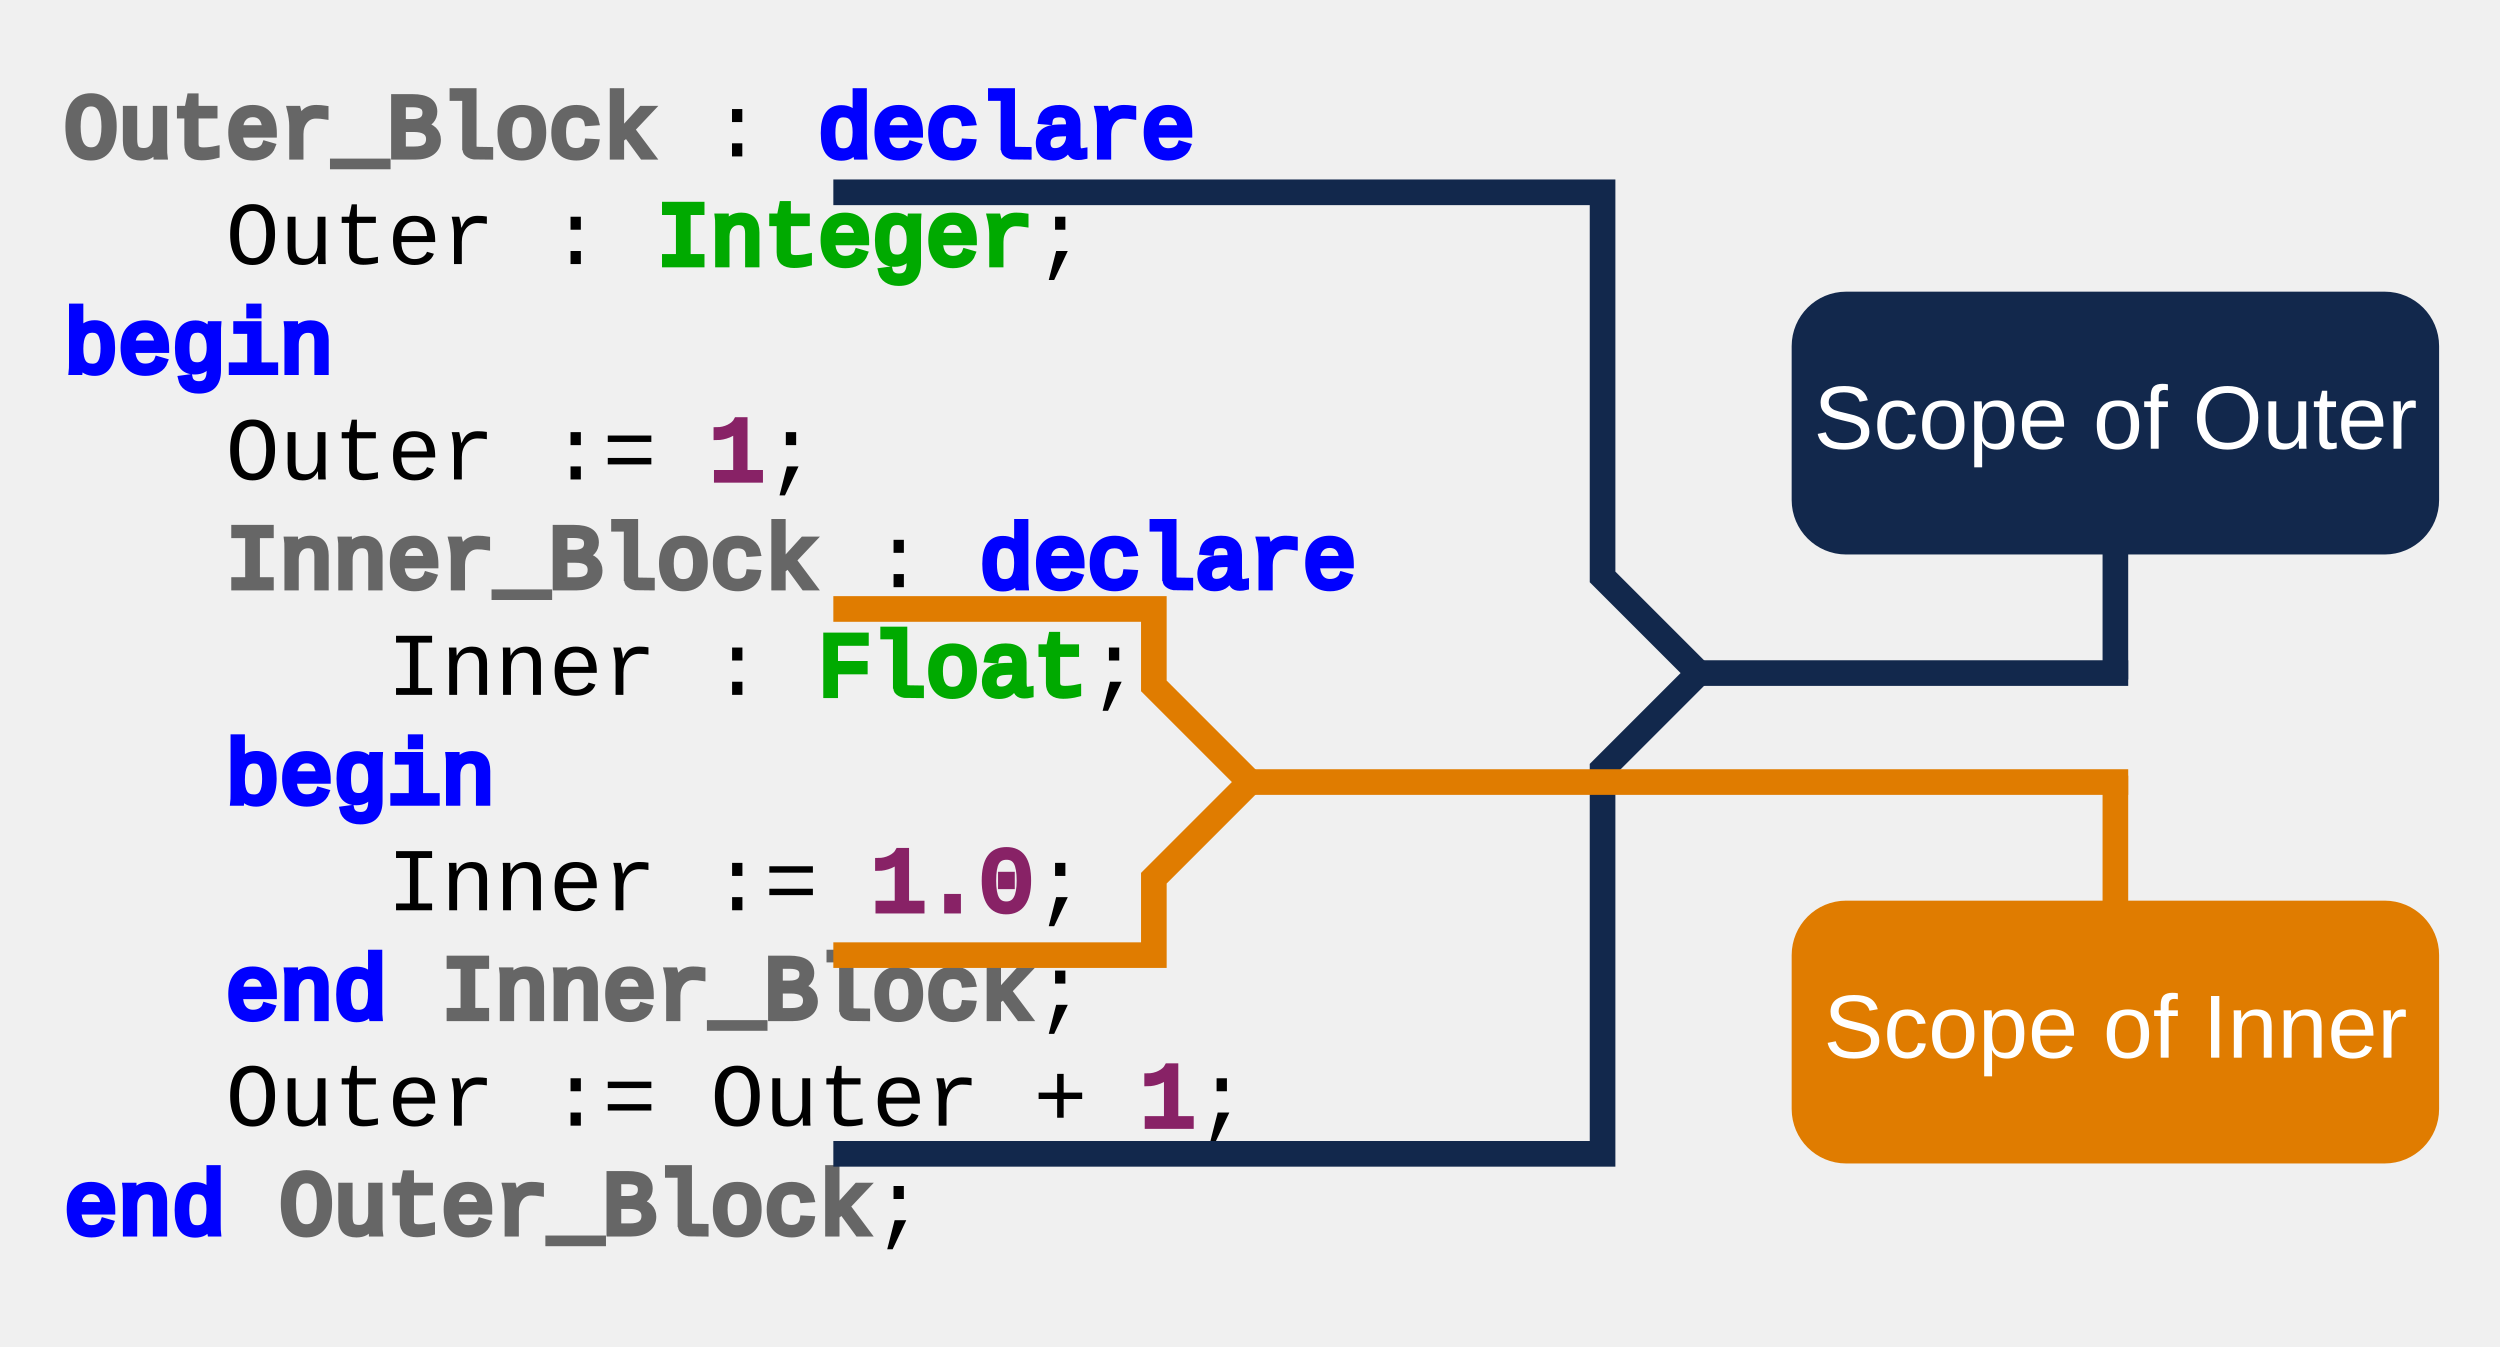
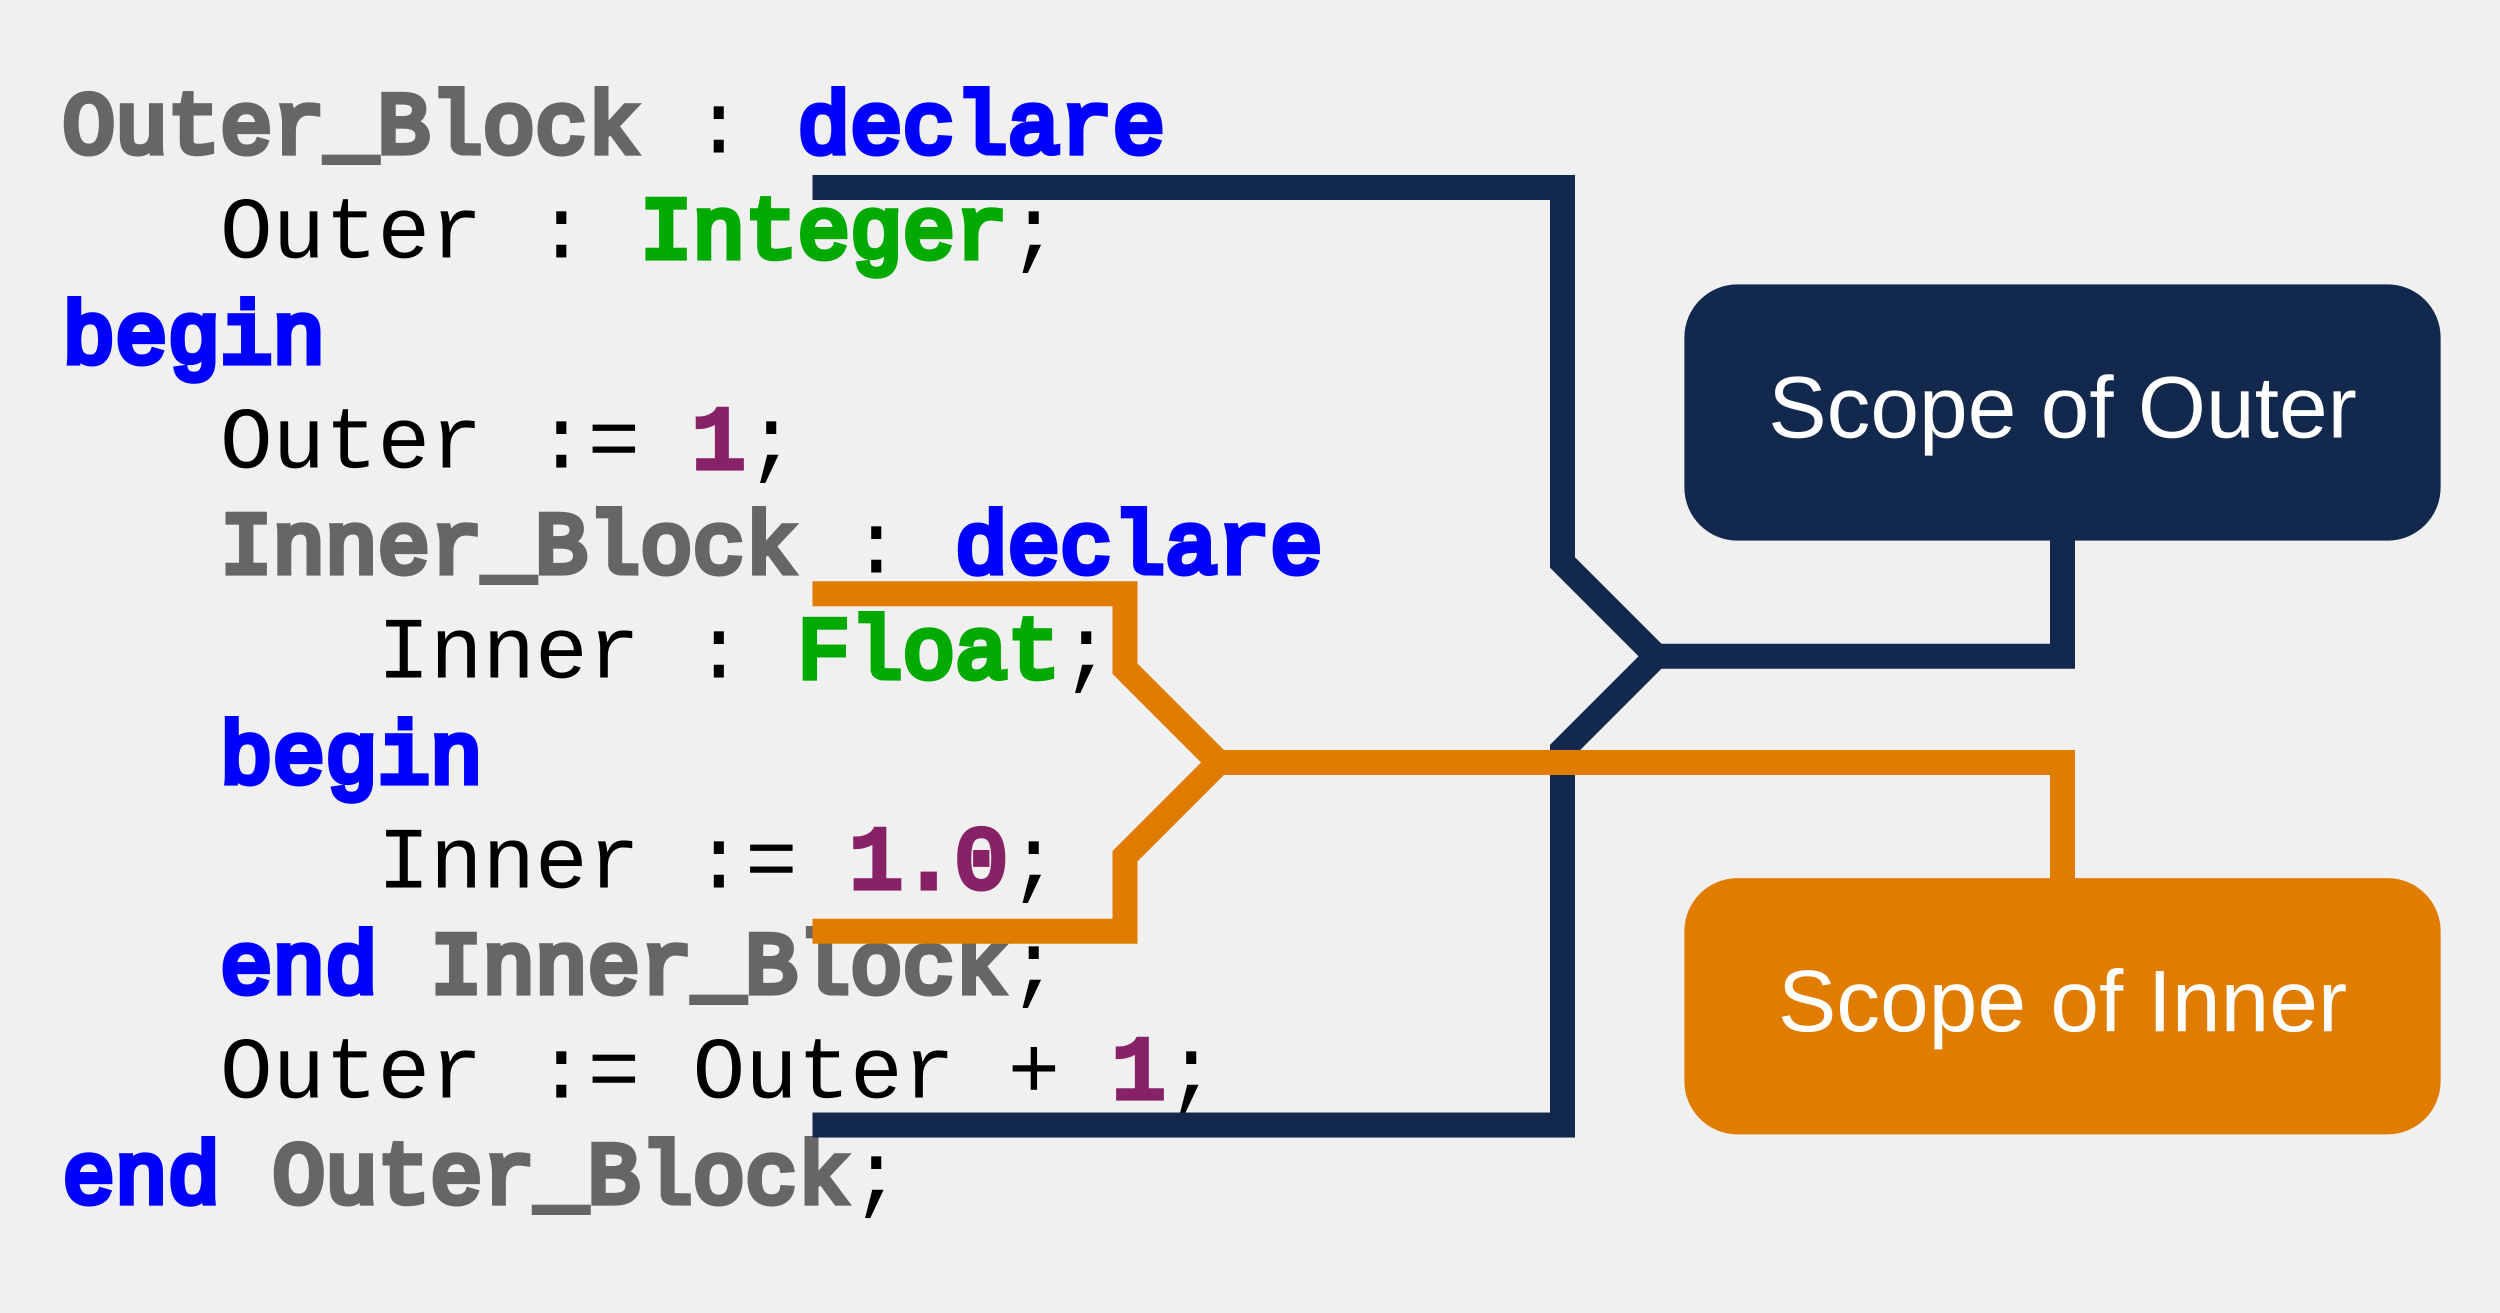
- <svg xmlns="http://www.w3.org/2000/svg" baseProfile="full" version="1.1" height="210" width="390">
+ <svg xmlns="http://www.w3.org/2000/svg" baseProfile="full" version="1.1" height="210" width="400">
  <text xml:space="preserve" fill="#000000" stroke="none" stroke-width="1" text-align="left" font-size="14px" font-family="Courier New" font-weight="normal" x="10" y="24.4">
    <tspan x="10" y="24.4" style="stroke:#666666;fill:#666666">Outer_Block</tspan>
    <tspan x="102.4" y="24.4" style="stroke:##000000;fill:##000000"> : </tspan>
    <tspan x="127.6" y="24.4" style="stroke:#0000ff;fill:#0000ff">declare</tspan>
  </text>
  <text xml:space="preserve" fill="#000000" stroke="none" stroke-width="1" text-align="left" font-size="14px" font-family="Courier New" font-weight="normal" x="10" y="41.2">
    <tspan x="10" y="41.2" style="stroke:##000000;fill:##000000">   Outer : </tspan>
    <tspan x="102.4" y="41.2" style="stroke:#00aa00;fill:#00aa00">Integer</tspan>
    <tspan x="161.2" y="41.2" style="stroke:##000000;fill:##000000">;</tspan>
  </text>
  <text xml:space="preserve" fill="#000000" stroke="none" stroke-width="1" text-align="left" font-size="14px" font-family="Courier New" font-weight="normal" x="10" y="58.0">
    <tspan x="10" y="58.0" style="stroke:#0000ff;fill:#0000ff">begin</tspan>
  </text>
  <text xml:space="preserve" fill="#000000" stroke="none" stroke-width="1" text-align="left" font-size="14px" font-family="Courier New" font-weight="normal" x="10" y="74.8">
    <tspan x="10" y="74.8" style="stroke:##000000;fill:##000000">   Outer := </tspan>
    <tspan x="110.8" y="74.8" style="stroke:#882266;fill:#882266">1</tspan>
    <tspan x="119.2" y="74.8" style="stroke:##000000;fill:##000000">;</tspan>
  </text>
  <text xml:space="preserve" fill="#000000" stroke="none" stroke-width="1" text-align="left" font-size="14px" font-family="Courier New" font-weight="normal" x="10" y="91.6">
    <tspan x="10" y="91.6" style="stroke:#666666;fill:#666666">   Inner_Block</tspan>
    <tspan x="127.6" y="91.6" style="stroke:##000000;fill:##000000"> : </tspan>
    <tspan x="152.8" y="91.6" style="stroke:#0000ff;fill:#0000ff">declare</tspan>
  </text>
  <text xml:space="preserve" fill="#000000" stroke="none" stroke-width="1" text-align="left" font-size="14px" font-family="Courier New" font-weight="normal" x="10" y="108.4">
    <tspan x="10" y="108.4" style="stroke:##000000;fill:##000000">      Inner : </tspan>
    <tspan x="127.6" y="108.4" style="stroke:#00aa00;fill:#00aa00">Float</tspan>
    <tspan x="169.6" y="108.4" style="stroke:##000000;fill:##000000">;</tspan>
  </text>
  <text xml:space="preserve" fill="#000000" stroke="none" stroke-width="1" text-align="left" font-size="14px" font-family="Courier New" font-weight="normal" x="10" y="125.2">
    <tspan x="10" y="125.2" style="stroke:#0000ff;fill:#0000ff">   begin</tspan>
  </text>
  <text xml:space="preserve" fill="#000000" stroke="none" stroke-width="1" text-align="left" font-size="14px" font-family="Courier New" font-weight="normal" x="10" y="142.0">
    <tspan x="10" y="142.0" style="stroke:##000000;fill:##000000">      Inner := </tspan>
    <tspan x="136.0" y="142.0" style="stroke:#882266;fill:#882266">1.0</tspan>
    <tspan x="161.2" y="142.0" style="stroke:##000000;fill:##000000">;</tspan>
  </text>
  <text xml:space="preserve" fill="#000000" stroke="none" stroke-width="1" text-align="left" font-size="14px" font-family="Courier New" font-weight="normal" x="10" y="158.8">
    <tspan x="10" y="158.8" style="stroke:#0000ff;fill:#0000ff">   end </tspan>
    <tspan x="68.8" y="158.8" style="stroke:#666666;fill:#666666">Inner_Block</tspan>
    <tspan x="161.2" y="158.8" style="stroke:##000000;fill:##000000">;</tspan>
  </text>
  <text xml:space="preserve" fill="#000000" stroke="none" stroke-width="1" text-align="left" font-size="14px" font-family="Courier New" font-weight="normal" x="10" y="175.6">
    <tspan x="10" y="175.6" style="stroke:##000000;fill:##000000">   Outer := Outer + </tspan>
    <tspan x="178.0" y="175.6" style="stroke:#882266;fill:#882266">1</tspan>
    <tspan x="186.4" y="175.6" style="stroke:##000000;fill:##000000">;</tspan>
  </text>
  <text xml:space="preserve" fill="#000000" stroke="none" stroke-width="1" text-align="left" font-size="14px" font-family="Courier New" font-weight="normal" x="10" y="192.4">
    <tspan x="10" y="192.4" style="stroke:#0000ff;fill:#0000ff">end </tspan>
    <tspan x="43.6" y="192.4" style="stroke:#666666;fill:#666666">Outer_Block</tspan>
    <tspan x="136.0" y="192.4" style="stroke:##000000;fill:##000000">;</tspan>
  </text>
  <path fill="none" stroke="#12284c" stroke-width="4" d="M 130 30 L 130 30 L 250 30 L 250 90 L 265 105 L 250 120 L 250 180 L 130 180" />
  <line fill="none" stroke="#12284c" stroke-width="4" x1="265" y1="105" x2="332" y2="105" />
  <line fill="none" stroke="#12284c" stroke-width="4" x1="330" y1="106" x2="330" y2="86" />
-   <rect fill="#12284c" stroke="#12284c" stroke-width="1" rx="8.0" ry="8.0" height="40" width="100" x="280.0" y="46" />
+   <rect fill="#12284c" stroke="#12284c" stroke-width="1" rx="8.0" ry="8.0" height="40" width="120" x="270.0" y="46" />
  <text xml:space="preserve" fill="#ffffff" stroke="none" stroke-width="1" text-align="left" font-size="14px" font-family="Arial" font-weight="normal" text-anchor="middle" x="330" y="70.0">Scope of Outer</text>
  <path fill="none" stroke="#e07c00" stroke-width="4" d="M 130 95 L 130 95 L 180 95 L 180 107 L 195 122 L 180 137 L 180 149 L 130 149" />
  <line fill="none" stroke="#e07c00" stroke-width="4" x1="195" y1="122" x2="332" y2="122" />
  <line fill="none" stroke="#e07c00" stroke-width="4" x1="330" y1="121" x2="330" y2="141" />
-   <rect fill="#e07c00" stroke="#e07c00" stroke-width="1" rx="8.0" ry="8.0" height="40" width="100" x="280.0" y="141" />
+   <rect fill="#e07c00" stroke="#e07c00" stroke-width="1" rx="8.0" ry="8.0" height="40" width="120" x="270.0" y="141" />
  <text xml:space="preserve" fill="#ffffff" stroke="none" stroke-width="1" text-align="left" font-size="14px" font-family="Arial" font-weight="normal" text-anchor="middle" x="330" y="165.0">Scope of Inner</text>
</svg>
